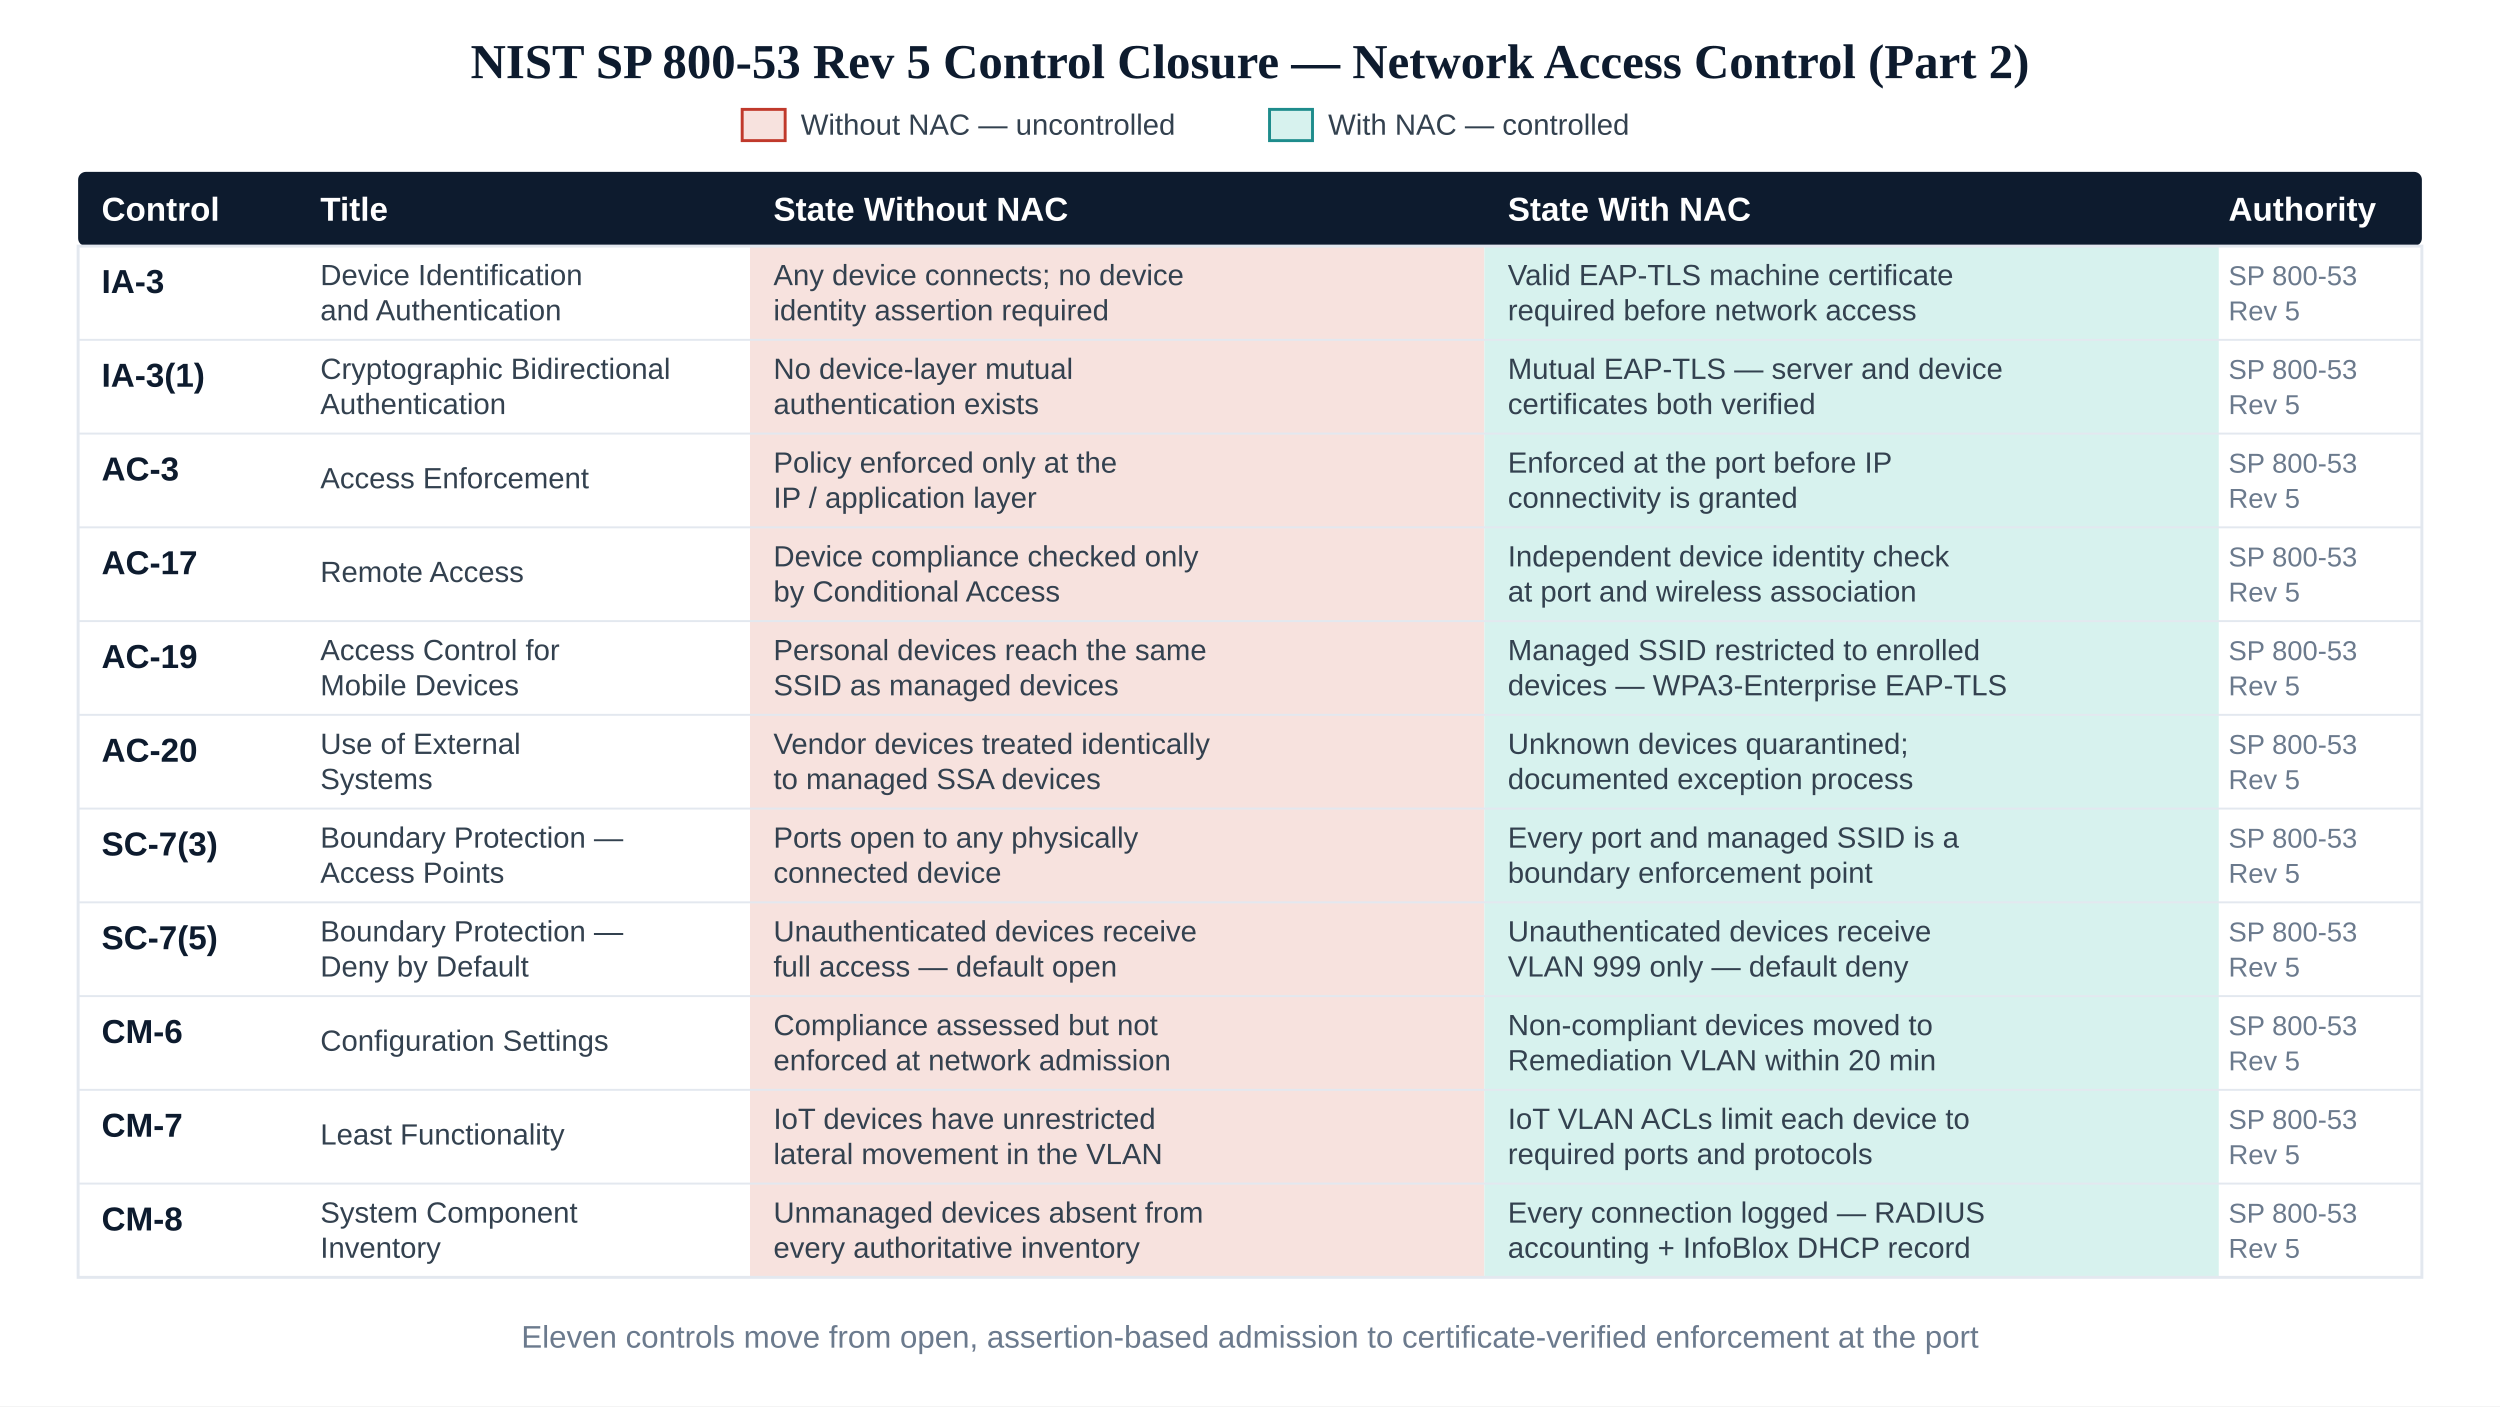
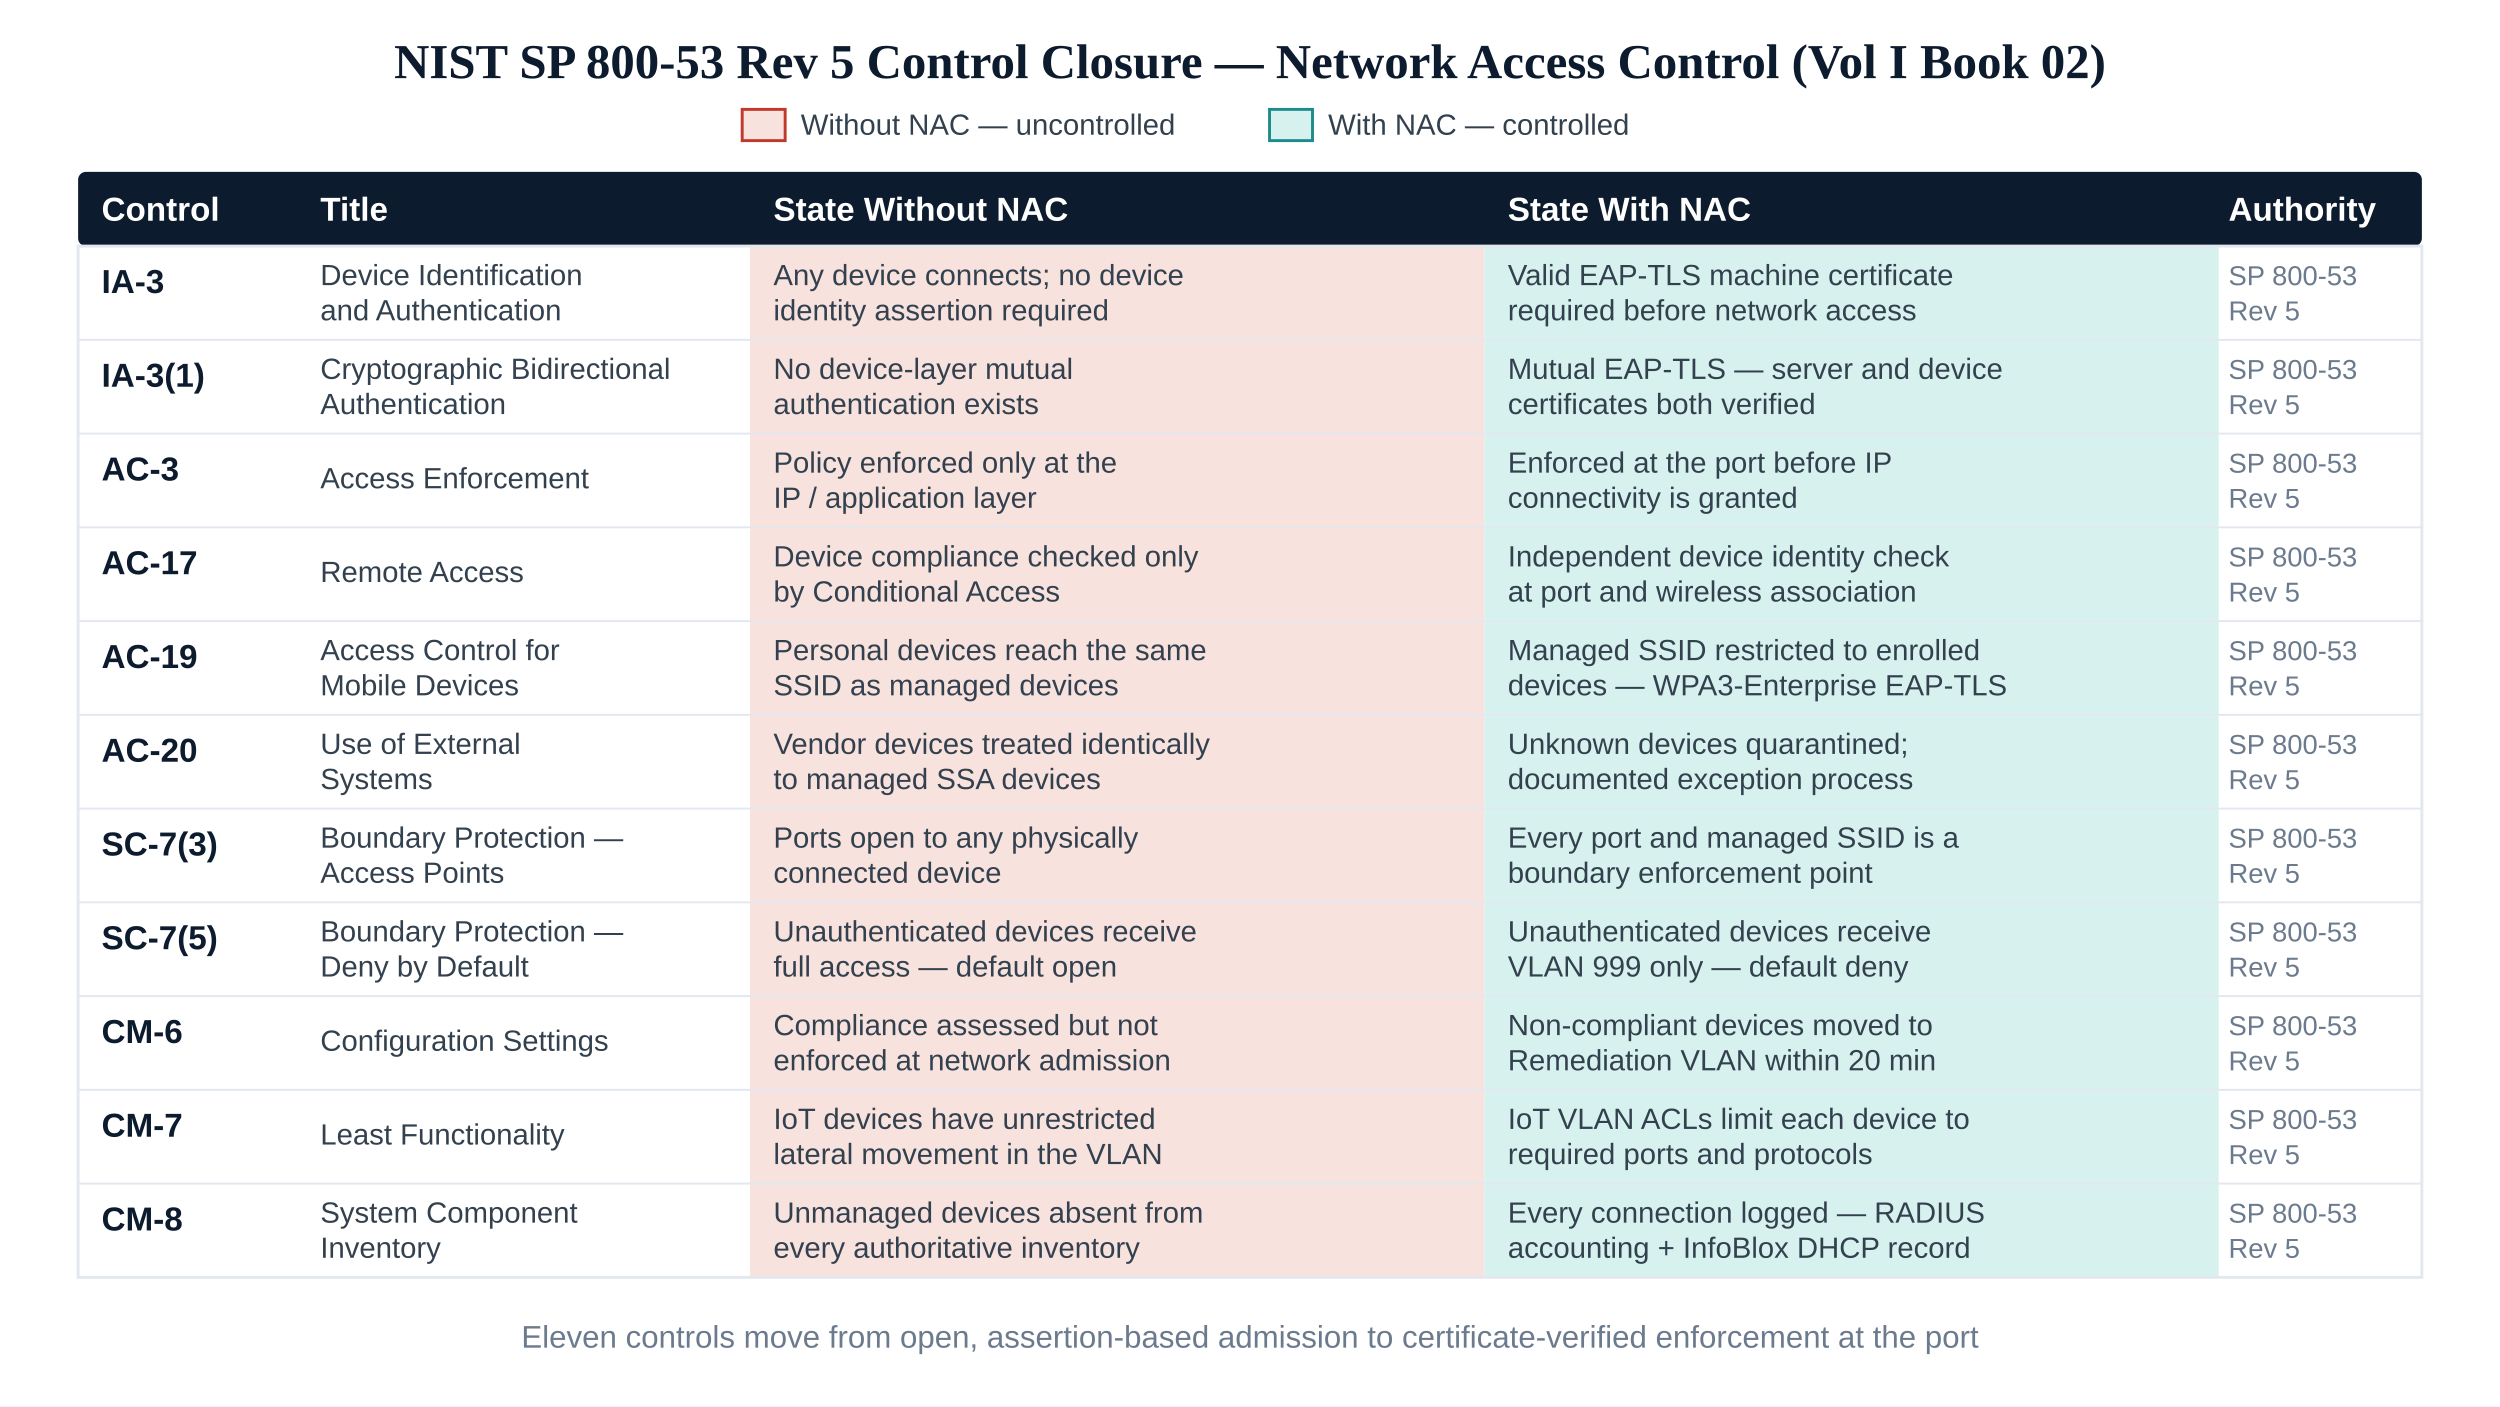
<svg xmlns="http://www.w3.org/2000/svg" viewBox="0 0 1280 720" font-family="Arial, 'Helvetica Neue', Helvetica, sans-serif">
  <rect width="1280" height="720" fill="#FFFFFF" />
-   <text x="640" y="40" text-anchor="middle" font-family="Georgia, 'Times New Roman', serif" font-size="25" font-weight="bold" fill="#0D1B2E">NIST SP 800-53 Rev 5 Control Closure — Network Access Control (Part 2)</text>
+   <text x="640" y="40" text-anchor="middle" font-family="Georgia, 'Times New Roman', serif" font-size="25" font-weight="bold" fill="#0D1B2E">NIST SP 800-53 Rev 5 Control Closure — Network Access Control (Vol I Book 02)</text>
  <rect x="380" y="56" width="22" height="16" fill="#F7E2DE" stroke="#C0392B" stroke-width="1.5" />
  <text x="410" y="69" font-size="15" fill="#33414F">Without NAC — uncontrolled</text>
  <rect x="650" y="56" width="22" height="16" fill="#D7F2EE" stroke="#1E8C8C" stroke-width="1.5" />
  <text x="680" y="69" font-size="15" fill="#33414F">With NAC — controlled</text>
  <rect x="384" y="126" width="376" height="528" fill="#F7E2DE" />
  <rect x="760" y="126" width="376" height="528" fill="#D7F2EE" />
  <rect x="40" y="88" width="1200" height="38" rx="4" fill="#0D1B2E" />
  <text x="52" y="113" font-size="17" font-weight="bold" fill="#FFFFFF">Control</text>
  <text x="164" y="113" font-size="17" font-weight="bold" fill="#FFFFFF">Title</text>
  <text x="396" y="113" font-size="17" font-weight="bold" fill="#FFFFFF">State Without NAC</text>
  <text x="772" y="113" font-size="17" font-weight="bold" fill="#FFFFFF">State With NAC</text>
  <text x="1141" y="113" font-size="17" font-weight="bold" fill="#FFFFFF">Authority</text>
  <line x1="40" y1="174" x2="1240" y2="174" stroke="#E3E8EF" stroke-width="1" />
  <line x1="40" y1="222" x2="1240" y2="222" stroke="#E3E8EF" stroke-width="1" />
  <line x1="40" y1="270" x2="1240" y2="270" stroke="#E3E8EF" stroke-width="1" />
  <line x1="40" y1="318" x2="1240" y2="318" stroke="#E3E8EF" stroke-width="1" />
  <line x1="40" y1="366" x2="1240" y2="366" stroke="#E3E8EF" stroke-width="1" />
  <line x1="40" y1="414" x2="1240" y2="414" stroke="#E3E8EF" stroke-width="1" />
  <line x1="40" y1="462" x2="1240" y2="462" stroke="#E3E8EF" stroke-width="1" />
  <line x1="40" y1="510" x2="1240" y2="510" stroke="#E3E8EF" stroke-width="1" />
  <line x1="40" y1="558" x2="1240" y2="558" stroke="#E3E8EF" stroke-width="1" />
  <line x1="40" y1="606" x2="1240" y2="606" stroke="#E3E8EF" stroke-width="1" />
  <rect x="40" y="126" width="1200" height="528" fill="none" stroke="#E3E8EF" stroke-width="1.5" />
  <text x="52" y="150" font-size="17" font-weight="bold" fill="#0D1B2E">IA-3</text>
  <text x="164" y="146" font-size="15" fill="#33414F">Device Identification</text>
  <text x="164" y="164" font-size="15" fill="#33414F">and Authentication</text>
  <text x="396" y="146" font-size="15" fill="#33414F">Any device connects; no device</text>
  <text x="396" y="164" font-size="15" fill="#33414F">identity assertion required</text>
  <text x="772" y="146" font-size="15" fill="#33414F">Valid EAP-TLS machine certificate</text>
  <text x="772" y="164" font-size="15" fill="#33414F">required before network access</text>
  <text x="1141" y="146" font-size="14" fill="#6B7A8D">SP 800-53</text>
  <text x="1141" y="164" font-size="14" fill="#6B7A8D">Rev 5</text>
  <text x="52" y="198" font-size="17" font-weight="bold" fill="#0D1B2E">IA-3(1)</text>
  <text x="164" y="194" font-size="15" fill="#33414F">Cryptographic Bidirectional</text>
  <text x="164" y="212" font-size="15" fill="#33414F">Authentication</text>
  <text x="396" y="194" font-size="15" fill="#33414F">No device-layer mutual</text>
  <text x="396" y="212" font-size="15" fill="#33414F">authentication exists</text>
  <text x="772" y="194" font-size="15" fill="#33414F">Mutual EAP-TLS — server and device</text>
  <text x="772" y="212" font-size="15" fill="#33414F">certificates both verified</text>
  <text x="1141" y="194" font-size="14" fill="#6B7A8D">SP 800-53</text>
  <text x="1141" y="212" font-size="14" fill="#6B7A8D">Rev 5</text>
  <text x="52" y="246" font-size="17" font-weight="bold" fill="#0D1B2E">AC-3</text>
  <text x="164" y="250" font-size="15" fill="#33414F">Access Enforcement</text>
  <text x="396" y="242" font-size="15" fill="#33414F">Policy enforced only at the</text>
  <text x="396" y="260" font-size="15" fill="#33414F">IP / application layer</text>
  <text x="772" y="242" font-size="15" fill="#33414F">Enforced at the port before IP</text>
  <text x="772" y="260" font-size="15" fill="#33414F">connectivity is granted</text>
  <text x="1141" y="242" font-size="14" fill="#6B7A8D">SP 800-53</text>
  <text x="1141" y="260" font-size="14" fill="#6B7A8D">Rev 5</text>
  <text x="52" y="294" font-size="17" font-weight="bold" fill="#0D1B2E">AC-17</text>
  <text x="164" y="298" font-size="15" fill="#33414F">Remote Access</text>
  <text x="396" y="290" font-size="15" fill="#33414F">Device compliance checked only</text>
  <text x="396" y="308" font-size="15" fill="#33414F">by Conditional Access</text>
  <text x="772" y="290" font-size="15" fill="#33414F">Independent device identity check</text>
  <text x="772" y="308" font-size="15" fill="#33414F">at port and wireless association</text>
  <text x="1141" y="290" font-size="14" fill="#6B7A8D">SP 800-53</text>
  <text x="1141" y="308" font-size="14" fill="#6B7A8D">Rev 5</text>
  <text x="52" y="342" font-size="17" font-weight="bold" fill="#0D1B2E">AC-19</text>
  <text x="164" y="338" font-size="15" fill="#33414F">Access Control for</text>
  <text x="164" y="356" font-size="15" fill="#33414F">Mobile Devices</text>
  <text x="396" y="338" font-size="15" fill="#33414F">Personal devices reach the same</text>
  <text x="396" y="356" font-size="15" fill="#33414F">SSID as managed devices</text>
  <text x="772" y="338" font-size="15" fill="#33414F">Managed SSID restricted to enrolled</text>
  <text x="772" y="356" font-size="15" fill="#33414F">devices — WPA3-Enterprise EAP-TLS</text>
  <text x="1141" y="338" font-size="14" fill="#6B7A8D">SP 800-53</text>
  <text x="1141" y="356" font-size="14" fill="#6B7A8D">Rev 5</text>
  <text x="52" y="390" font-size="17" font-weight="bold" fill="#0D1B2E">AC-20</text>
  <text x="164" y="386" font-size="15" fill="#33414F">Use of External</text>
  <text x="164" y="404" font-size="15" fill="#33414F">Systems</text>
  <text x="396" y="386" font-size="15" fill="#33414F">Vendor devices treated identically</text>
  <text x="396" y="404" font-size="15" fill="#33414F">to managed SSA devices</text>
  <text x="772" y="386" font-size="15" fill="#33414F">Unknown devices quarantined;</text>
  <text x="772" y="404" font-size="15" fill="#33414F">documented exception process</text>
  <text x="1141" y="386" font-size="14" fill="#6B7A8D">SP 800-53</text>
  <text x="1141" y="404" font-size="14" fill="#6B7A8D">Rev 5</text>
  <text x="52" y="438" font-size="17" font-weight="bold" fill="#0D1B2E">SC-7(3)</text>
  <text x="164" y="434" font-size="15" fill="#33414F">Boundary Protection —</text>
  <text x="164" y="452" font-size="15" fill="#33414F">Access Points</text>
  <text x="396" y="434" font-size="15" fill="#33414F">Ports open to any physically</text>
  <text x="396" y="452" font-size="15" fill="#33414F">connected device</text>
  <text x="772" y="434" font-size="15" fill="#33414F">Every port and managed SSID is a</text>
  <text x="772" y="452" font-size="15" fill="#33414F">boundary enforcement point</text>
  <text x="1141" y="434" font-size="14" fill="#6B7A8D">SP 800-53</text>
  <text x="1141" y="452" font-size="14" fill="#6B7A8D">Rev 5</text>
  <text x="52" y="486" font-size="17" font-weight="bold" fill="#0D1B2E">SC-7(5)</text>
  <text x="164" y="482" font-size="15" fill="#33414F">Boundary Protection —</text>
  <text x="164" y="500" font-size="15" fill="#33414F">Deny by Default</text>
  <text x="396" y="482" font-size="15" fill="#33414F">Unauthenticated devices receive</text>
  <text x="396" y="500" font-size="15" fill="#33414F">full access — default open</text>
  <text x="772" y="482" font-size="15" fill="#33414F">Unauthenticated devices receive</text>
  <text x="772" y="500" font-size="15" fill="#33414F">VLAN 999 only — default deny</text>
  <text x="1141" y="482" font-size="14" fill="#6B7A8D">SP 800-53</text>
  <text x="1141" y="500" font-size="14" fill="#6B7A8D">Rev 5</text>
  <text x="52" y="534" font-size="17" font-weight="bold" fill="#0D1B2E">CM-6</text>
  <text x="164" y="538" font-size="15" fill="#33414F">Configuration Settings</text>
  <text x="396" y="530" font-size="15" fill="#33414F">Compliance assessed but not</text>
  <text x="396" y="548" font-size="15" fill="#33414F">enforced at network admission</text>
  <text x="772" y="530" font-size="15" fill="#33414F">Non-compliant devices moved to</text>
  <text x="772" y="548" font-size="15" fill="#33414F">Remediation VLAN within 20 min</text>
  <text x="1141" y="530" font-size="14" fill="#6B7A8D">SP 800-53</text>
  <text x="1141" y="548" font-size="14" fill="#6B7A8D">Rev 5</text>
  <text x="52" y="582" font-size="17" font-weight="bold" fill="#0D1B2E">CM-7</text>
  <text x="164" y="586" font-size="15" fill="#33414F">Least Functionality</text>
  <text x="396" y="578" font-size="15" fill="#33414F">IoT devices have unrestricted</text>
  <text x="396" y="596" font-size="15" fill="#33414F">lateral movement in the VLAN</text>
  <text x="772" y="578" font-size="15" fill="#33414F">IoT VLAN ACLs limit each device to</text>
  <text x="772" y="596" font-size="15" fill="#33414F">required ports and protocols</text>
  <text x="1141" y="578" font-size="14" fill="#6B7A8D">SP 800-53</text>
  <text x="1141" y="596" font-size="14" fill="#6B7A8D">Rev 5</text>
  <text x="52" y="630" font-size="17" font-weight="bold" fill="#0D1B2E">CM-8</text>
  <text x="164" y="626" font-size="15" fill="#33414F">System Component</text>
  <text x="164" y="644" font-size="15" fill="#33414F">Inventory</text>
  <text x="396" y="626" font-size="15" fill="#33414F">Unmanaged devices absent from</text>
  <text x="396" y="644" font-size="15" fill="#33414F">every authoritative inventory</text>
  <text x="772" y="626" font-size="15" fill="#33414F">Every connection logged — RADIUS</text>
  <text x="772" y="644" font-size="15" fill="#33414F">accounting + InfoBlox DHCP record</text>
  <text x="1141" y="626" font-size="14" fill="#6B7A8D">SP 800-53</text>
  <text x="1141" y="644" font-size="14" fill="#6B7A8D">Rev 5</text>
  <text x="640" y="690" text-anchor="middle" font-size="16" fill="#6B7A8D">Eleven controls move from open, assertion-based admission to certificate-verified enforcement at the port</text>
</svg>
